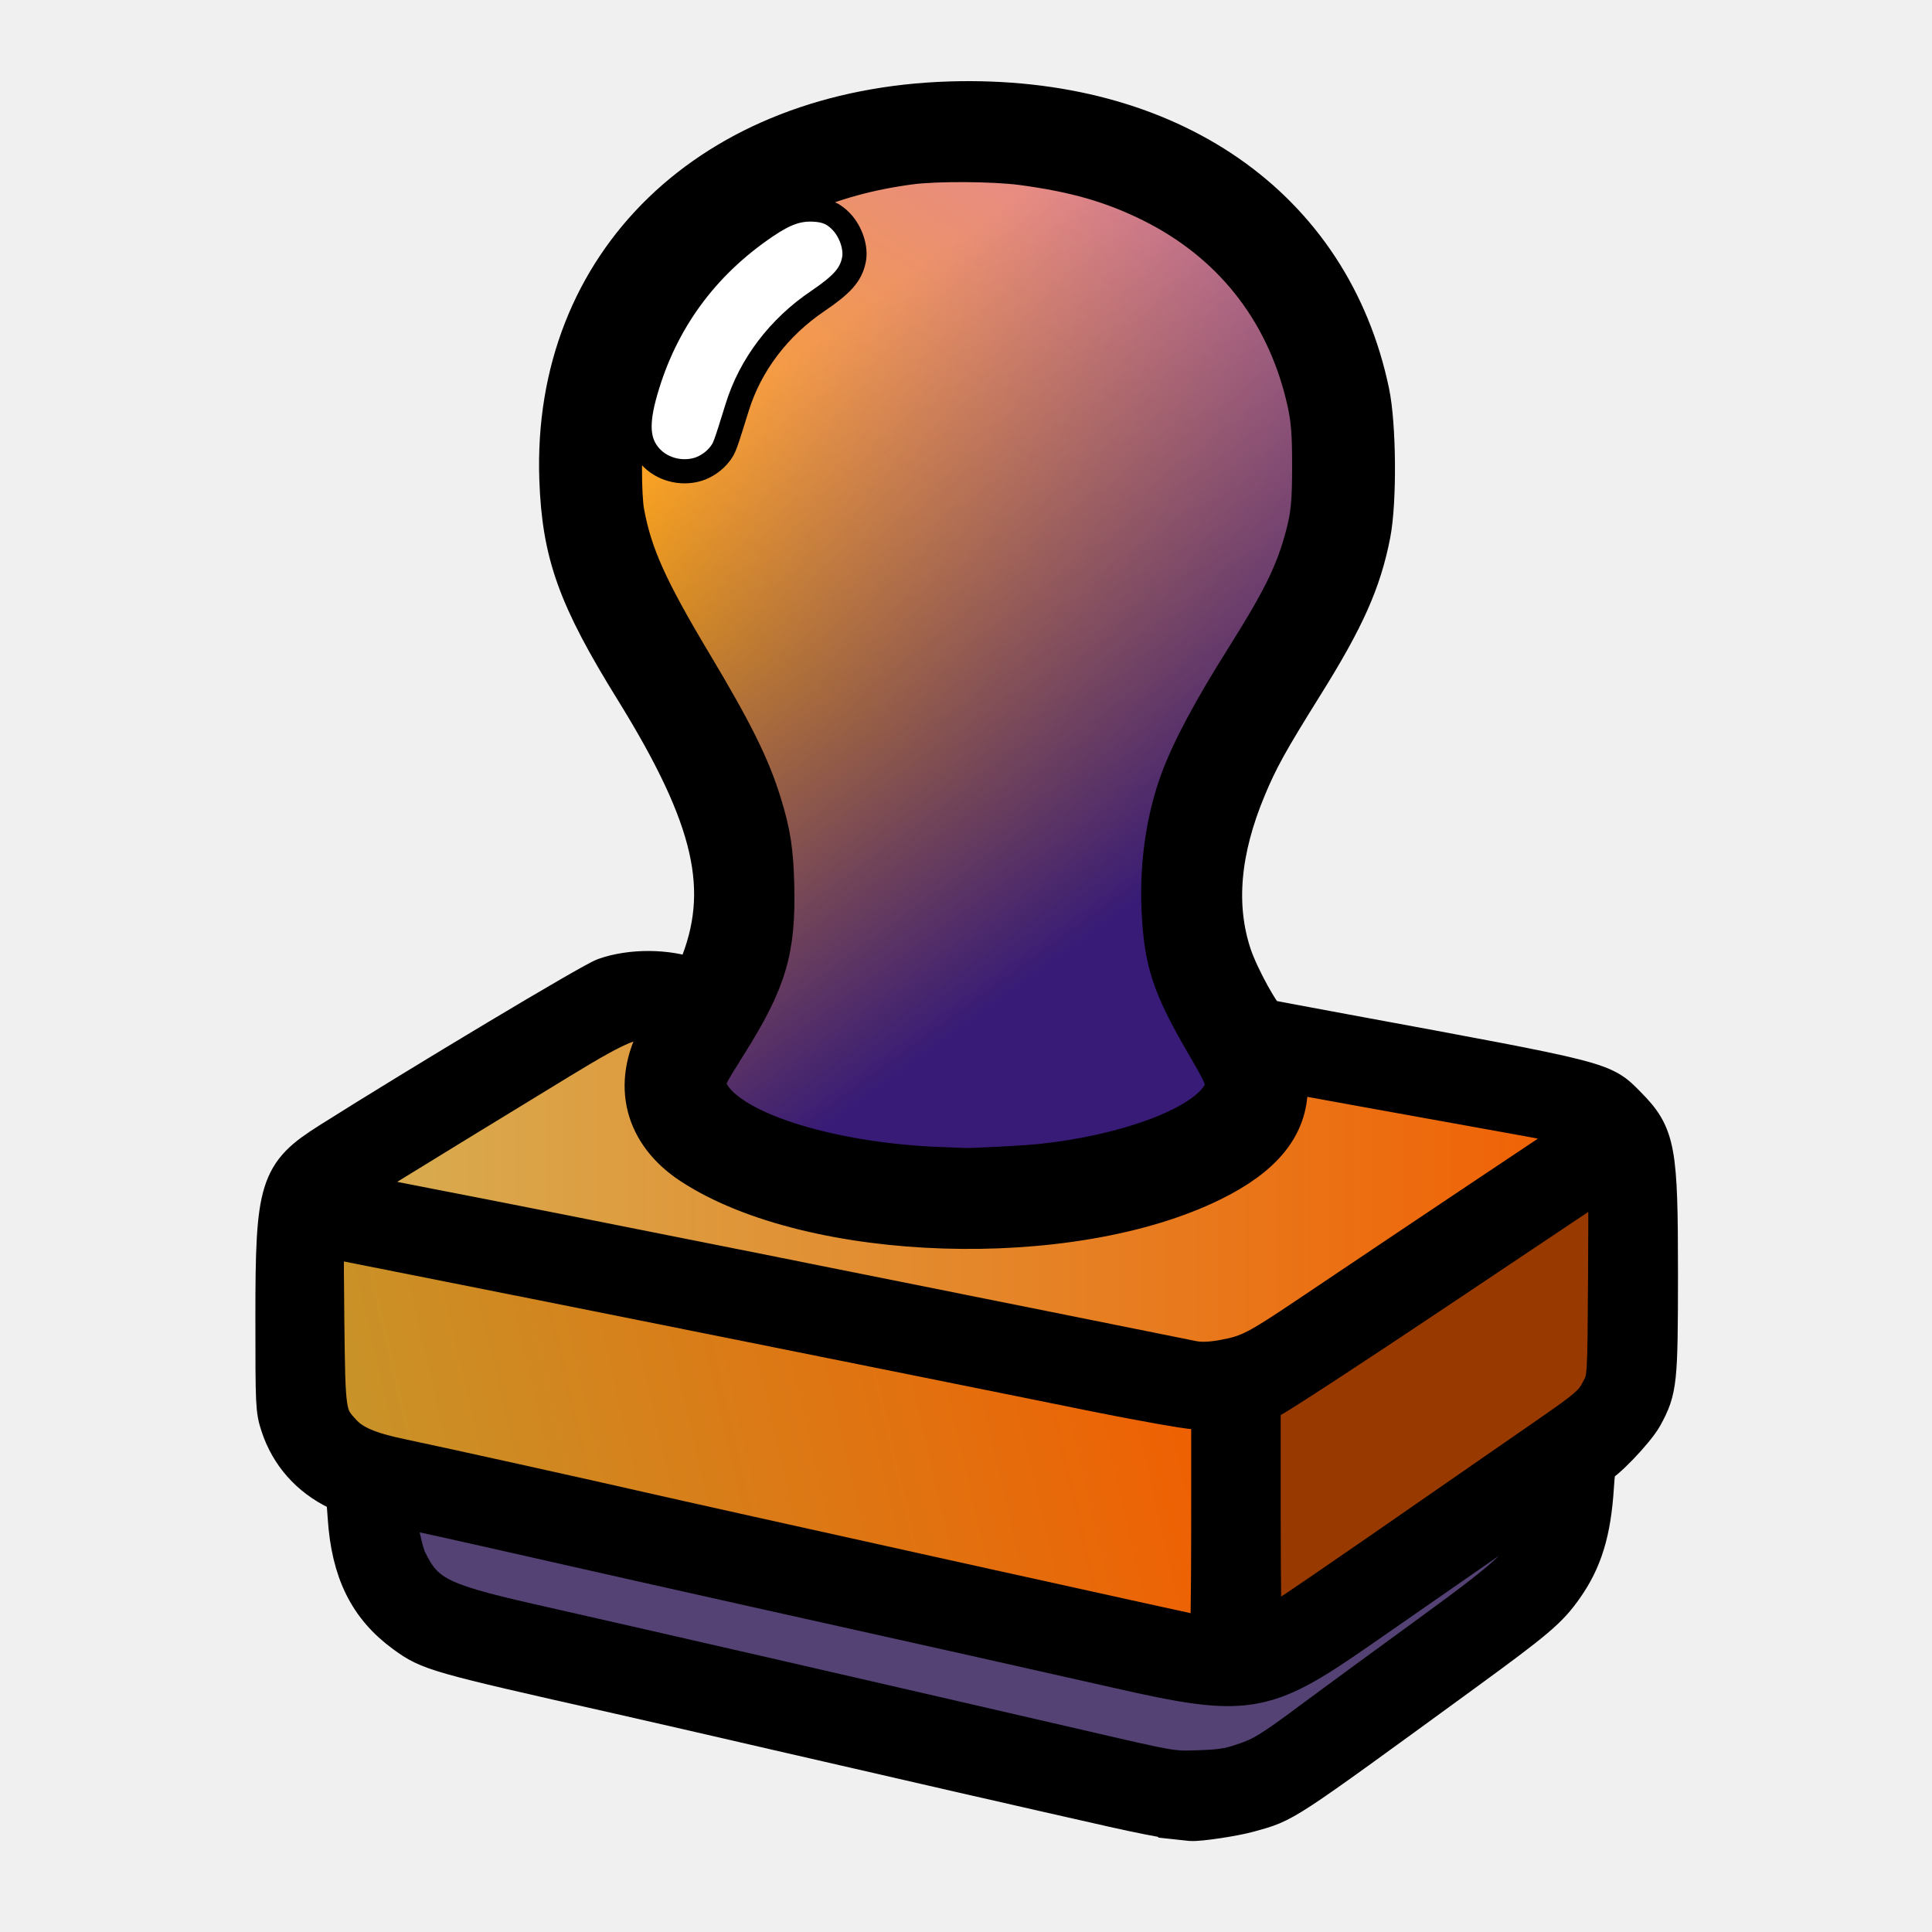
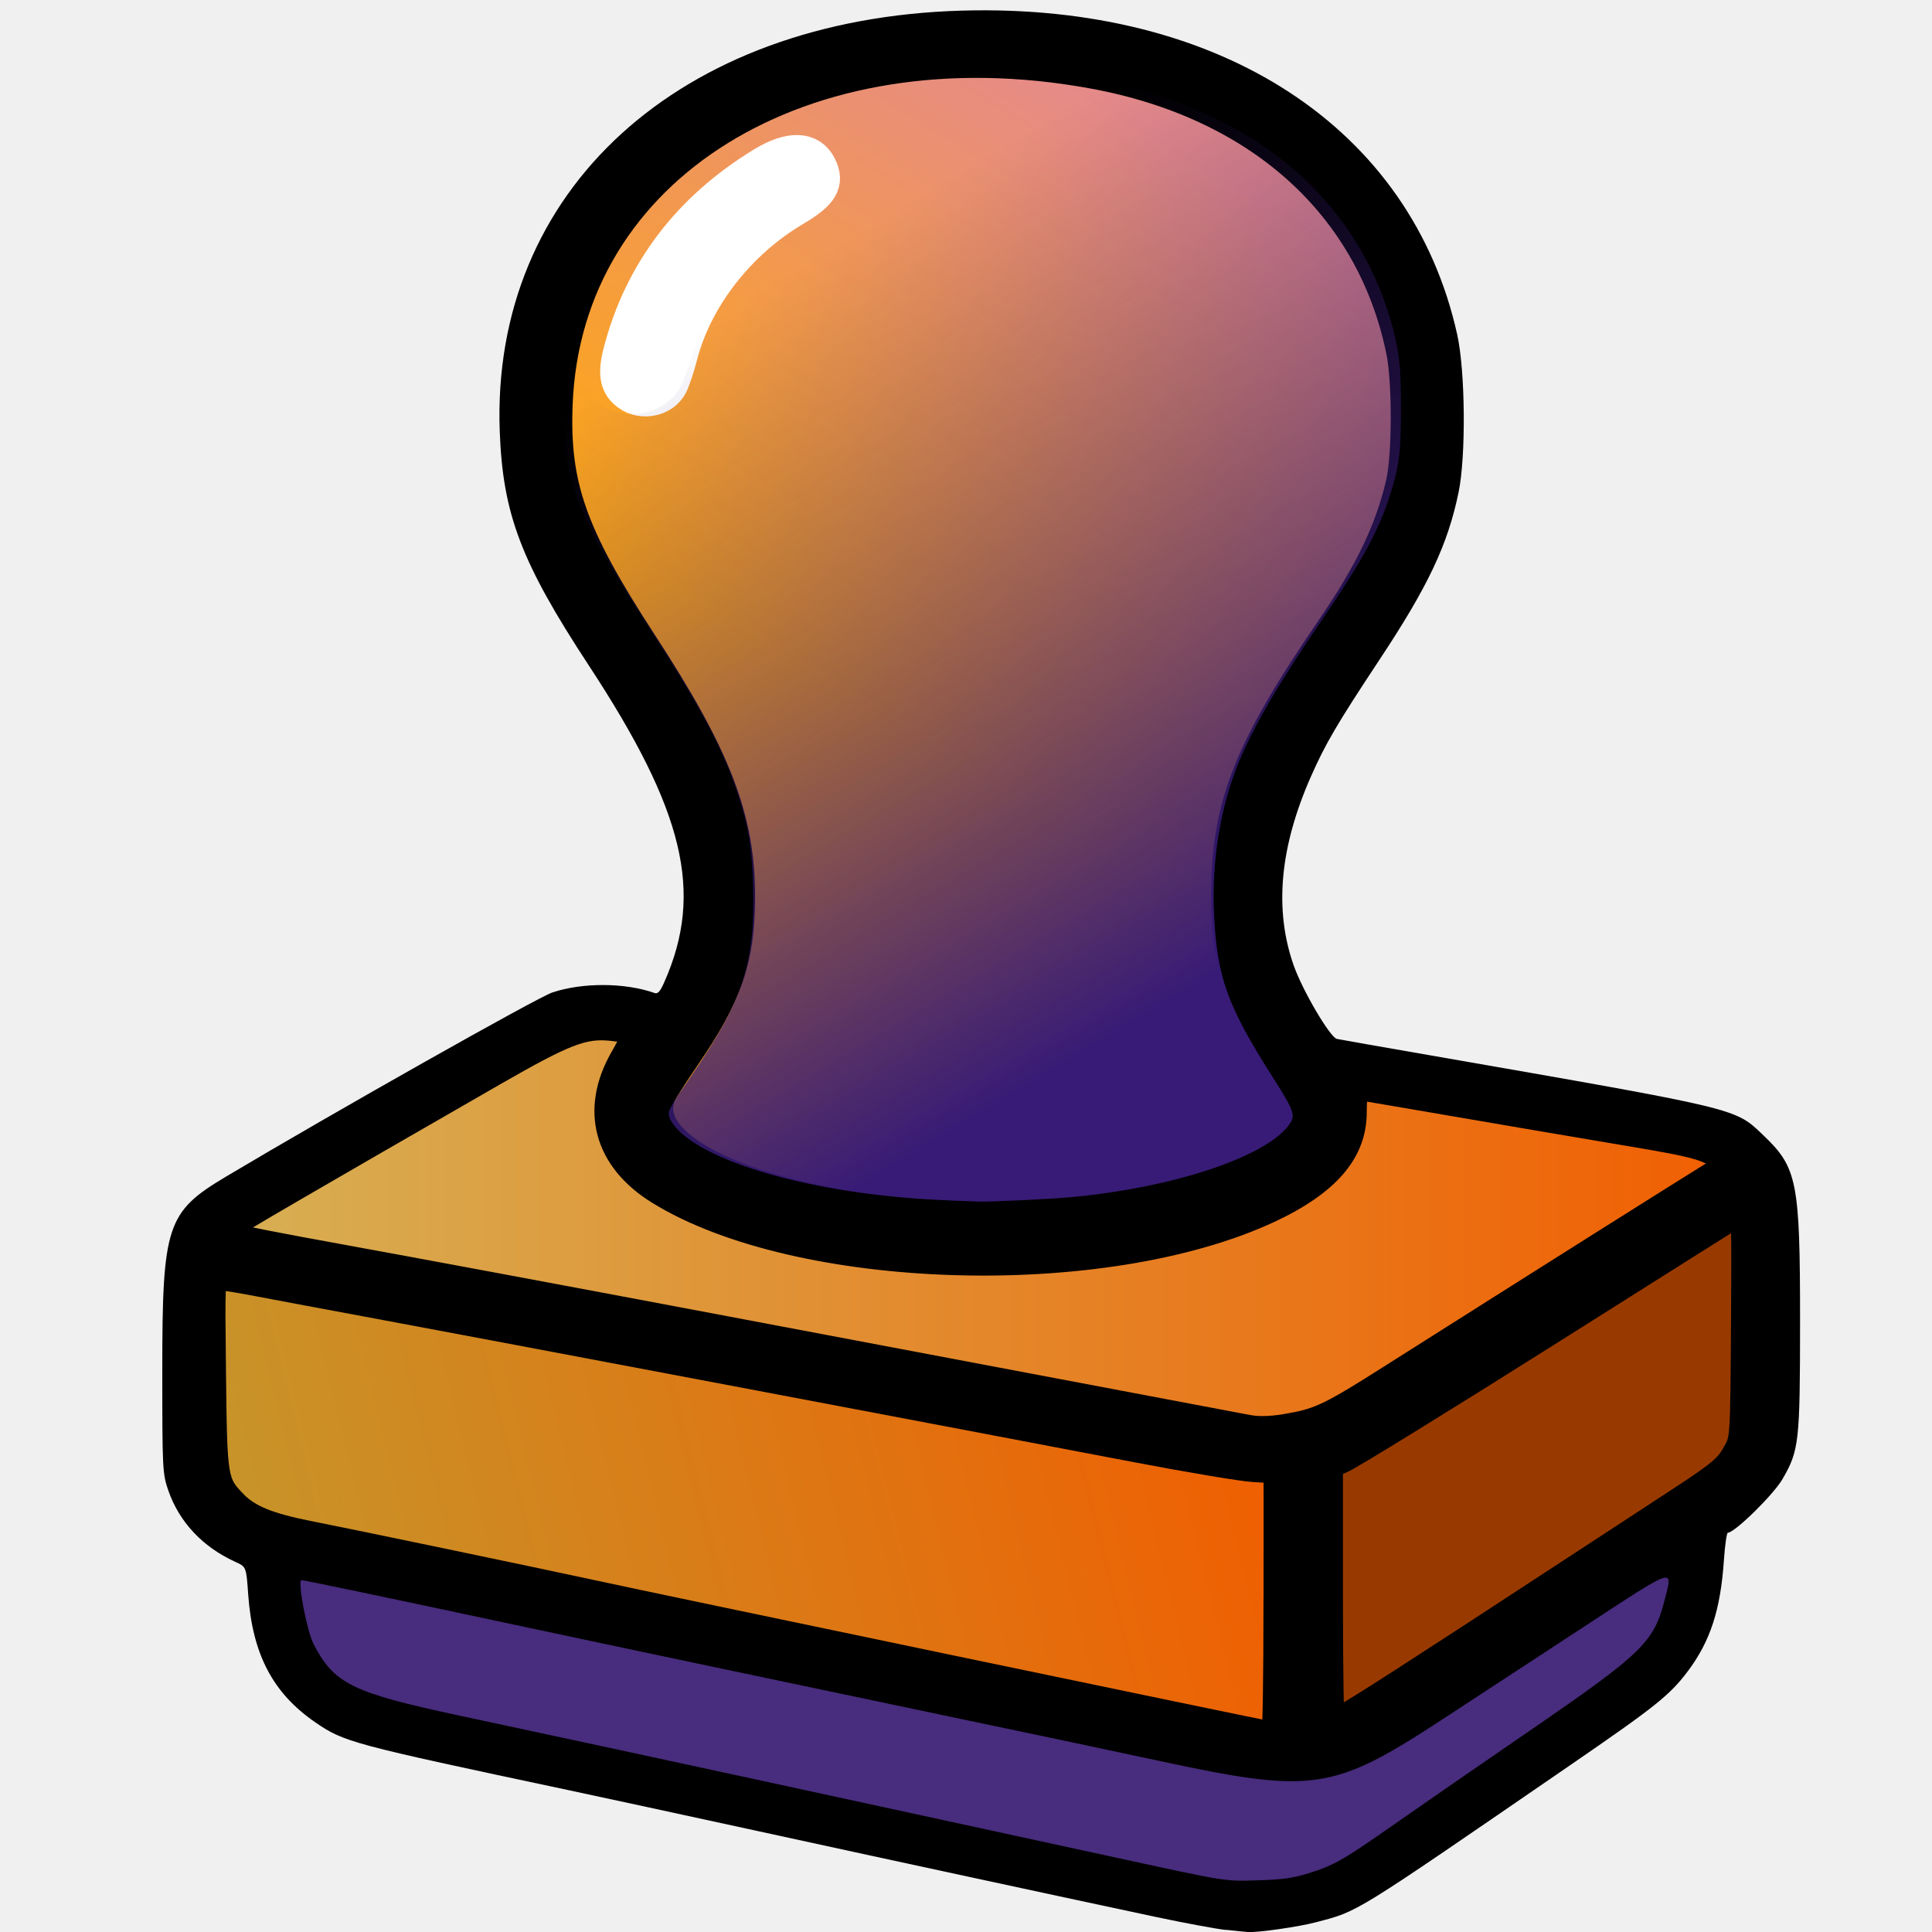
<svg xmlns="http://www.w3.org/2000/svg" xmlns:xlink="http://www.w3.org/1999/xlink" version="1.1" id="svg1" width="24" height="24" viewBox="0 0 24 24">
  <defs id="defs1">
    <linearGradient id="linearGradient13">
      <stop style="stop-color:#f15d00;stop-opacity:1;" offset="0" id="stop13" />
      <stop style="stop-color:#c5972c;stop-opacity:1;" offset="1" id="stop14" />
    </linearGradient>
    <linearGradient id="linearGradient11">
      <stop style="stop-color:#f15d00;stop-opacity:1;" offset="0" id="stop11" />
      <stop style="stop-color:#d7b054;stop-opacity:1;" offset="1" id="stop12" />
    </linearGradient>
    <linearGradient id="linearGradient9">
-       <stop style="stop-color:#381b76;stop-opacity:1;" offset="0.085" id="stop9" />
+       <stop style="stop-color:#381b76;stop-opacity:1;" offset="0" id="stop9" />
      <stop style="stop-color:#381b76;stop-opacity:0;" offset="1" id="stop10" />
    </linearGradient>
    <linearGradient id="linearGradient3">
      <stop style="stop-color:#e68a8a;stop-opacity:1;" offset="0" id="stop3" />
      <stop style="stop-color:#ffa810;stop-opacity:1;" offset="0.4" id="stop4" />
    </linearGradient>
-     <linearGradient xlink:href="#linearGradient3" id="linearGradient4" x1="16.821" y1="4.529" x2="7.196" y2="19.349" gradientUnits="userSpaceOnUse" />
-     <linearGradient xlink:href="#linearGradient9" id="linearGradient10" x1="14.562" y1="11.772" x2="9.46" y2="4.75" gradientUnits="userSpaceOnUse" />
-     <linearGradient xlink:href="#linearGradient11" id="linearGradient12" x1="20.288" y1="14.789" x2="3.945" y2="14.789" gradientUnits="userSpaceOnUse" />
-     <linearGradient xlink:href="#linearGradient13" id="linearGradient14" x1="15.199" y1="16.557" x2="3.869" y2="19.172" gradientUnits="userSpaceOnUse" />
+     <linearGradient xlink:href="#linearGradient3" id="linearGradient4" x1="16.821" y1="4.529" x2="7.196" y2="19.349" gradientUnits="userSpaceOnUse" gradientTransform="matrix(1.188273,0,0,1.12042,-2.080662,-1.31047)" />
+     <linearGradient xlink:href="#linearGradient9" id="linearGradient10" x1="14.375" y1="11.901" x2="9.648" y2="4.621" gradientUnits="userSpaceOnUse" gradientTransform="matrix(1.241092,0,0,1.143463,-2.70534,-1.553389)" />
+     <linearGradient xlink:href="#linearGradient11" id="linearGradient12" x1="20.288" y1="14.789" x2="3.945" y2="14.789" gradientUnits="userSpaceOnUse" gradientTransform="matrix(1.188273,0,0,1.12042,-2.080662,-1.31047)" />
+     <linearGradient xlink:href="#linearGradient13" id="linearGradient14" x1="15.199" y1="16.557" x2="3.869" y2="19.172" gradientUnits="userSpaceOnUse" gradientTransform="matrix(1.188273,0,0,1.12042,-2.080662,-1.31047)" />
  </defs>
  <g id="g1">
-     <path style="display:inline;fill:#000000;stroke:#000000;stroke-width:0.551;stroke-dasharray:none;stroke-opacity:1;fill-opacity:1" d="M 14.568,22.568 C 14.467,22.557 14.139,22.492 13.839,22.424 12.928,22.219 11.126,21.807 9.688,21.475 8.94,21.302 8.038,21.095 7.683,21.015 5.419,20.505 5.348,20.485 5.047,20.265 4.603,19.941 4.39,19.511 4.346,18.846 4.325,18.541 4.325,18.541 4.209,18.485 3.869,18.321 3.625,18.045 3.511,17.695 c -0.061,-0.187 -0.063,-0.227 -0.063,-1.341 0,-1.601 0.046,-1.749 0.666,-2.141 1.137,-0.718 3.254,-1.986 3.411,-2.041 0.317,-0.113 0.761,-0.11 1.071,0.006 0.033,0.012 0.059,-0.02 0.103,-0.126 C 9.109,11.062 8.905,10.161 7.906,8.547 7.199,7.405 7.008,6.871 6.975,5.951 6.882,3.281 8.854,1.377 11.805,1.287 c 2.708,-0.082 4.701,1.3 5.18,3.592 0.085,0.407 0.092,1.347 0.014,1.75 -0.113,0.582 -0.318,1.041 -0.826,1.854 -0.442,0.708 -0.567,0.933 -0.718,1.297 -0.326,0.782 -0.386,1.473 -0.182,2.091 0.093,0.281 0.382,0.804 0.454,0.819 0.033,0.007 0.47,0.089 0.972,0.182 3.268,0.604 3.185,0.583 3.488,0.889 0.353,0.357 0.382,0.515 0.382,2.064 -5.23e-4,1.338 -0.01,1.429 -0.184,1.748 -0.094,0.173 -0.499,0.594 -0.571,0.594 -0.012,0 -0.031,0.137 -0.041,0.304 -0.035,0.55 -0.141,0.896 -0.375,1.227 -0.189,0.268 -0.338,0.394 -1.24,1.052 -2.289,1.668 -2.2,1.61 -2.65,1.736 -0.181,0.051 -0.614,0.116 -0.714,0.108 -0.024,-0.002 -0.125,-0.013 -0.225,-0.024 z" id="path9" />
-     <path style="display:inline;fill:url(#linearGradient4);stroke:#000000;stroke-width:0.551;stroke-dasharray:none;stroke-opacity:1" d="m 13.002,14.638 c 1.404,-0.152 2.453,-0.675 2.401,-1.198 -0.014,-0.145 -0.023,-0.164 -0.292,-0.612 -0.4,-0.669 -0.502,-1.021 -0.501,-1.728 0.002,-0.988 0.229,-1.597 1.088,-2.931 0.41,-0.637 0.618,-1.094 0.737,-1.622 0.07,-0.313 0.073,-1.148 0.004,-1.498 C 16.121,3.414 14.932,2.28 13.181,1.941 10.136,1.352 7.638,2.991 7.538,5.643 7.503,6.563 7.687,7.116 8.427,8.319 c 0.775,1.26 1.022,1.94 1.018,2.808 -0.003,0.671 -0.128,1.056 -0.564,1.732 -0.126,0.195 -0.242,0.387 -0.257,0.427 -0.346,0.878 2.015,1.607 4.379,1.352 z" id="path8" />
-     <path style="display:inline;fill:#ffffff;stroke:#ffffff;stroke-width:0.551;stroke-dasharray:none;stroke-opacity:1;fill-opacity:1" d="M 8.333,5.52 C 8.217,5.432 8.197,5.312 8.258,5.068 8.475,4.192 8.972,3.501 9.739,3.006 10.012,2.83 10.212,2.836 10.299,3.021 c 0.082,0.173 0.023,0.276 -0.258,0.452 C 9.458,3.84 9.005,4.457 8.846,5.102 8.813,5.236 8.767,5.383 8.744,5.43 8.67,5.577 8.467,5.621 8.333,5.52 Z" id="path7" />
-     <path style="display:inline;fill:url(#linearGradient12);stroke:#000000;stroke-width:0.551;stroke-dasharray:none;stroke-opacity:1;fill-opacity:1" d="m 15.247,16.91 c 0.287,-0.059 0.401,-0.118 0.998,-0.519 1.609,-1.081 3.12,-2.091 3.379,-2.26 l 0.107,-0.07 -0.107,-0.053 c -0.152,-0.075 -0.265,-0.101 -1.025,-0.236 -0.371,-0.066 -1.107,-0.199 -1.635,-0.295 -0.528,-0.097 -0.968,-0.176 -0.977,-0.176 -0.009,0 -0.017,0.091 -0.017,0.202 0,0.47 -0.296,0.837 -0.925,1.147 -1.751,0.865 -4.959,0.762 -6.439,-0.207 -0.577,-0.378 -0.728,-0.968 -0.402,-1.573 0.06,-0.111 0.105,-0.204 0.101,-0.209 -0.004,-0.004 -0.078,-0.015 -0.165,-0.025 -0.277,-0.031 -0.46,0.044 -1.202,0.496 -2.018,1.231 -2.718,1.663 -2.718,1.678 3.198e-4,0.009 0.496,0.111 1.101,0.228 0.605,0.116 2.343,0.46 3.863,0.764 2.64,0.528 5.504,1.103 5.623,1.128 0.112,0.023 0.256,0.016 0.441,-0.021 z" id="path6" />
-     <path style="display:inline;fill:#983a00;stroke:#000000;stroke-width:0.551;stroke-dasharray:none;stroke-opacity:1;fill-opacity:1" d="m 15.816,20.223 c 0.127,-0.068 0.7,-0.459 2.426,-1.657 0.332,-0.23 0.778,-0.539 0.992,-0.687 0.525,-0.362 0.591,-0.421 0.682,-0.6 0.079,-0.155 0.079,-0.155 0.087,-1.447 0.007,-1.053 0.002,-1.288 -0.028,-1.271 -0.02,0.012 -0.947,0.631 -2.061,1.377 -1.113,0.745 -2.082,1.378 -2.152,1.406 l -0.128,0.051 -1.12e-4,1.452 c -5.7e-5,0.799 0.009,1.452 0.021,1.452 0.012,-3.49e-4 0.084,-0.034 0.161,-0.075 z" id="path5" />
-     <path style="display:inline;fill:url(#linearGradient14);stroke:#000000;stroke-width:0.551;stroke-dasharray:none;stroke-opacity:1;fill-opacity:1" d="m 15.073,18.938 v -1.442 l -0.217,-0.014 C 14.736,17.475 14.184,17.377 13.628,17.265 11.639,16.861 6.794,15.889 5.79,15.691 5.227,15.58 4.618,15.459 4.436,15.422 4.255,15.385 4.08,15.355 4.049,15.355 c -0.058,0 -0.058,0.002 -0.047,1.047 0.013,1.175 0.016,1.198 0.218,1.419 0.139,0.153 0.348,0.243 0.763,0.329 0.405,0.084 2.394,0.524 2.939,0.65 0.689,0.159 7.053,1.567 7.13,1.577 0.012,0.002 0.021,-0.646 0.021,-1.439 z" id="path4" />
-     <path style="display:inline;fill:#544274;stroke:#000000;stroke-width:0.551;stroke-dasharray:none;stroke-opacity:1;fill-opacity:1" d="m 15.435,21.938 c 0.263,-0.088 0.365,-0.149 0.899,-0.547 0.239,-0.178 0.872,-0.641 1.406,-1.03 1.183,-0.861 1.301,-0.982 1.414,-1.452 0.087,-0.363 0.128,-0.377 -0.856,0.306 -0.486,0.337 -1.142,0.793 -1.458,1.012 -1.154,0.8 -1.356,0.833 -2.959,0.468 C 13.387,20.583 12.573,20.4 12.072,20.288 10.245,19.882 7.998,19.38 7.122,19.181 5.765,18.873 4.907,18.683 4.901,18.688 c -0.037,0.033 0.061,0.568 0.13,0.71 0.213,0.439 0.404,0.538 1.516,0.791 0.865,0.196 2.156,0.491 2.945,0.672 1.145,0.263 3.274,0.753 3.912,0.901 1.179,0.273 1.143,0.267 1.5,0.255 0.253,-0.008 0.367,-0.025 0.531,-0.08 z" id="path1" />
-     <path style="display:inline;fill:url(#linearGradient10);fill-opacity:1;stroke:#000000;stroke-width:0.3;stroke-linecap:round;stroke-linejoin:round" d="M 11.654,14.398 C 10.456,14.348 9.346,14.036 8.976,13.645 8.932,13.598 8.892,13.539 8.882,13.504 8.859,13.429 8.864,13.42 9.119,13.013 9.618,12.22 9.736,11.822 9.717,11.006 9.707,10.564 9.671,10.33 9.555,9.954 9.41,9.484 9.195,9.05 8.682,8.193 8.133,7.275 7.947,6.861 7.853,6.349 7.816,6.146 7.816,5.531 7.853,5.277 7.911,4.877 8.013,4.546 8.184,4.197 8.37,3.819 8.581,3.53 8.885,3.237 9.509,2.638 10.323,2.272 11.322,2.141 c 0.318,-0.042 1.017,-0.037 1.36,0.008 0.652,0.087 1.105,0.217 1.581,0.453 0.96,0.477 1.601,1.278 1.858,2.324 0.066,0.267 0.081,0.435 0.08,0.875 -6.97e-4,0.437 -0.015,0.584 -0.08,0.829 -0.118,0.447 -0.278,0.774 -0.727,1.487 -0.424,0.674 -0.677,1.148 -0.824,1.542 -0.179,0.482 -0.265,1.066 -0.24,1.628 0.031,0.69 0.131,0.992 0.589,1.775 0.209,0.357 0.227,0.409 0.17,0.501 -0.217,0.351 -1.134,0.689 -2.167,0.797 -0.204,0.021 -0.838,0.055 -0.953,0.05 -0.029,-0.001 -0.171,-0.007 -0.316,-0.013 z M 8.668,5.831 C 8.772,5.8 8.878,5.726 8.945,5.637 9.001,5.562 9.006,5.548 9.158,5.059 9.32,4.535 9.674,4.067 10.157,3.741 10.462,3.534 10.568,3.415 10.607,3.232 10.639,3.084 10.572,2.88 10.451,2.753 10.354,2.652 10.263,2.612 10.11,2.604 9.915,2.594 9.759,2.649 9.519,2.811 8.771,3.317 8.267,4.006 8.021,4.862 7.904,5.267 7.921,5.496 8.081,5.673 8.222,5.829 8.459,5.893 8.668,5.831 Z" id="path2" />
+     <path style="display:inline;fill:#000000;fill-opacity:1;stroke:#000000;stroke-width:0;stroke-dasharray:none;stroke-opacity:1" d="M 15.23,23.975 C 15.111,23.962 14.721,23.89 14.363,23.814 13.281,23.584 11.141,23.123 9.431,22.75 8.542,22.556 7.47,22.325 7.049,22.235 4.359,21.664 4.274,21.641 3.916,21.395 3.389,21.032 3.136,20.55 3.083,19.805 3.059,19.463 3.059,19.463 2.921,19.401 2.516,19.216 2.227,18.907 2.091,18.516 c -0.072,-0.209 -0.075,-0.254 -0.075,-1.502 0,-1.794 0.055,-1.959 0.792,-2.398 1.351,-0.805 3.867,-2.225 4.053,-2.287 0.377,-0.126 0.904,-0.123 1.272,0.007 0.039,0.014 0.07,-0.022 0.122,-0.142 C 8.744,11.084 8.501,10.074 7.314,8.266 6.474,6.986 6.246,6.388 6.208,5.358 6.097,2.366 8.44,0.232 11.947,0.132 c 3.217,-0.092 5.586,1.457 6.155,4.024 0.101,0.456 0.11,1.509 0.017,1.96 -0.135,0.652 -0.378,1.166 -0.981,2.077 -0.525,0.793 -0.673,1.045 -0.853,1.453 -0.387,0.876 -0.458,1.65 -0.216,2.342 0.11,0.315 0.454,0.9 0.539,0.918 0.039,0.008 0.559,0.1 1.155,0.203 3.884,0.677 3.784,0.653 4.144,0.996 0.42,0.4 0.454,0.577 0.454,2.312 -6.21e-4,1.5 -0.012,1.601 -0.219,1.958 -0.112,0.193 -0.593,0.665 -0.678,0.665 -0.014,0 -0.036,0.153 -0.049,0.341 -0.042,0.616 -0.168,1.004 -0.445,1.375 -0.224,0.3 -0.402,0.442 -1.474,1.178 -2.72,1.869 -2.614,1.804 -3.149,1.945 -0.215,0.057 -0.73,0.131 -0.849,0.121 -0.028,-0.002 -0.148,-0.014 -0.267,-0.027 z" id="path9" />
+     <path style="display:inline;fill:url(#linearGradient4);stroke:#000000;stroke-width:0.474;stroke-dasharray:none;stroke-opacity:1" d="m 13.369,15.09 c 1.669,-0.17 2.915,-0.756 2.853,-1.342 -0.017,-0.163 -0.028,-0.183 -0.346,-0.686 -0.476,-0.75 -0.597,-1.144 -0.595,-1.936 0.002,-1.107 0.272,-1.79 1.293,-3.284 0.488,-0.713 0.734,-1.225 0.875,-1.818 0.084,-0.351 0.086,-1.286 0.005,-1.678 C 17.076,2.515 15.662,1.244 13.582,0.865 9.964,0.204 6.995,2.04 6.877,5.012 c -0.041,1.031 0.177,1.65 1.056,2.999 0.921,1.412 1.214,2.174 1.21,3.146 -0.003,0.752 -0.153,1.184 -0.671,1.941 -0.149,0.218 -0.287,0.434 -0.306,0.479 -0.412,0.983 2.395,1.8 5.204,1.514 z" id="path8" />
+     <path style="display:inline;fill:#ffffff;fill-opacity:1;stroke:#ffffff;stroke-width:0.474;stroke-dasharray:none;stroke-opacity:1" d="M 7.821,4.874 C 7.684,4.776 7.66,4.641 7.732,4.368 7.99,3.387 8.581,2.612 9.492,2.057 9.816,1.861 10.054,1.867 10.158,2.074 10.255,2.268 10.185,2.384 9.851,2.581 9.158,2.992 8.619,3.683 8.431,4.406 8.392,4.556 8.337,4.721 8.309,4.773 8.222,4.938 7.98,4.988 7.821,4.874 Z" id="path7" />
+     <path style="display:inline;fill:url(#linearGradient12);stroke:#000000;stroke-width:0.164;stroke-dasharray:none;stroke-opacity:1" d="m 16.037,17.635 c 0.341,-0.066 0.477,-0.132 1.186,-0.582 1.912,-1.211 3.707,-2.343 4.015,-2.532 l 0.127,-0.078 -0.127,-0.059 c -0.18,-0.083 -0.315,-0.113 -1.218,-0.264 -0.441,-0.074 -1.315,-0.223 -1.943,-0.331 -0.628,-0.108 -1.15,-0.197 -1.161,-0.197 -0.011,0 -0.02,0.102 -0.02,0.226 0,0.526 -0.352,0.937 -1.099,1.286 -2.08,0.969 -5.892,0.853 -7.652,-0.232 -0.686,-0.423 -0.865,-1.085 -0.478,-1.762 0.071,-0.124 0.125,-0.229 0.12,-0.234 -0.005,-0.005 -0.093,-0.017 -0.196,-0.028 -0.33,-0.035 -0.547,0.05 -1.428,0.556 -2.398,1.379 -3.23,1.864 -3.23,1.88 3.8e-4,0.01 0.589,0.125 1.308,0.255 0.719,0.13 2.784,0.515 4.59,0.856 3.137,0.592 6.54,1.236 6.682,1.263 0.133,0.026 0.304,0.018 0.524,-0.024 z" id="path6" />
+     <path style="display:inline;fill:#983a00;fill-opacity:1;stroke:#000000;stroke-width:0.371;stroke-dasharray:none;stroke-opacity:1" d="m 16.713,21.348 c 0.151,-0.076 0.832,-0.514 2.883,-1.856 0.394,-0.258 0.924,-0.604 1.178,-0.77 0.623,-0.406 0.702,-0.471 0.811,-0.672 0.094,-0.173 0.094,-0.173 0.104,-1.621 0.008,-1.179 0.002,-1.444 -0.033,-1.424 -0.024,0.013 -1.126,0.707 -2.449,1.543 -1.323,0.835 -2.474,1.544 -2.558,1.575 l -0.152,0.057 -1.33e-4,1.627 c -6.8e-5,0.895 0.011,1.627 0.025,1.626 0.014,-3.91e-4 0.1,-0.038 0.192,-0.084 z" id="path5" />
+     <path style="display:inline;fill:url(#linearGradient14);stroke:#000000;stroke-width:0.267;stroke-dasharray:none;stroke-opacity:1" d="m 15.83,19.908 v -1.616 l -0.258,-0.015 C 15.429,18.269 14.773,18.159 14.113,18.033 11.749,17.581 5.993,16.492 4.799,16.27 4.13,16.146 3.407,16.01 3.191,15.969 c -0.216,-0.041 -0.423,-0.075 -0.461,-0.075 -0.069,0 -0.069,0.003 -0.056,1.173 0.015,1.317 0.019,1.342 0.259,1.59 0.166,0.171 0.414,0.272 0.906,0.369 0.481,0.094 2.844,0.587 3.492,0.728 0.818,0.178 8.38,1.755 8.473,1.767 0.014,0.002 0.025,-0.724 0.025,-1.612 z" id="path4" />
+     <path style="display:inline;fill:#482c7d;fill-opacity:1;stroke:#000000;stroke-width:0;stroke-dasharray:none;stroke-opacity:1" d="m 16.26,23.269 c 0.313,-0.098 0.433,-0.167 1.069,-0.613 0.284,-0.199 1.036,-0.719 1.67,-1.154 1.406,-0.965 1.545,-1.1 1.68,-1.627 0.104,-0.406 0.152,-0.423 -1.018,0.343 -0.577,0.378 -1.357,0.888 -1.733,1.134 -1.371,0.897 -1.612,0.933 -3.516,0.525 -0.587,-0.126 -1.554,-0.331 -2.149,-0.455 -2.17,-0.455 -4.84,-1.018 -5.882,-1.241 -1.612,-0.345 -2.632,-0.558 -2.639,-0.552 -0.044,0.037 0.072,0.636 0.154,0.795 0.253,0.492 0.48,0.603 1.802,0.886 1.028,0.22 2.562,0.55 3.499,0.753 1.361,0.295 3.89,0.844 4.649,1.009 1.401,0.305 1.358,0.299 1.783,0.286 0.301,-0.009 0.436,-0.028 0.631,-0.089 z" id="path1" />
+     <path style="display:inline;fill:url(#linearGradient10);stroke:#000000;stroke-width:0;stroke-linecap:round;stroke-linejoin:round;stroke-dasharray:none" d="M 11.759,14.91 C 10.272,14.853 8.894,14.496 8.435,14.049 8.38,13.995 8.331,13.928 8.318,13.888 8.29,13.803 8.295,13.792 8.612,13.327 9.231,12.419 9.378,11.964 9.355,11.032 9.342,10.526 9.297,10.258 9.153,9.829 8.973,9.291 8.706,8.795 8.07,7.814 7.389,6.765 7.158,6.291 7.041,5.706 6.995,5.475 6.994,4.771 7.041,4.48 7.113,4.024 7.239,3.645 7.452,3.246 7.682,2.814 7.945,2.483 8.322,2.148 9.097,1.463 10.106,1.044 11.347,0.895 c 0.395,-0.048 1.263,-0.043 1.688,0.01 0.809,0.099 1.372,0.248 1.962,0.518 1.191,0.545 1.987,1.461 2.306,2.657 0.081,0.305 0.101,0.498 0.1,1.001 -8.65e-4,0.499 -0.018,0.667 -0.099,0.948 -0.147,0.511 -0.345,0.885 -0.902,1.701 -0.526,0.771 -0.84,1.312 -1.023,1.763 -0.223,0.551 -0.329,1.219 -0.298,1.862 0.038,0.789 0.163,1.135 0.731,2.029 0.26,0.409 0.282,0.468 0.212,0.573 -0.269,0.402 -1.408,0.788 -2.689,0.912 -0.254,0.025 -1.039,0.063 -1.183,0.057 -0.036,-0.001 -0.212,-0.008 -0.392,-0.015 z M 8.052,5.115 C 8.182,5.079 8.313,4.994 8.396,4.892 8.466,4.807 8.472,4.791 8.66,4.232 8.861,3.632 9.301,3.097 9.9,2.724 10.279,2.488 10.41,2.351 10.459,2.143 10.498,1.973 10.416,1.74 10.265,1.595 10.144,1.479 10.032,1.433 9.842,1.424 9.601,1.413 9.406,1.476 9.109,1.661 8.18,2.239 7.555,3.028 7.249,4.006 7.105,4.469 7.126,4.732 7.324,4.933 7.499,5.112 7.793,5.185 8.052,5.115 Z" id="path2" />
  </g>
</svg>
